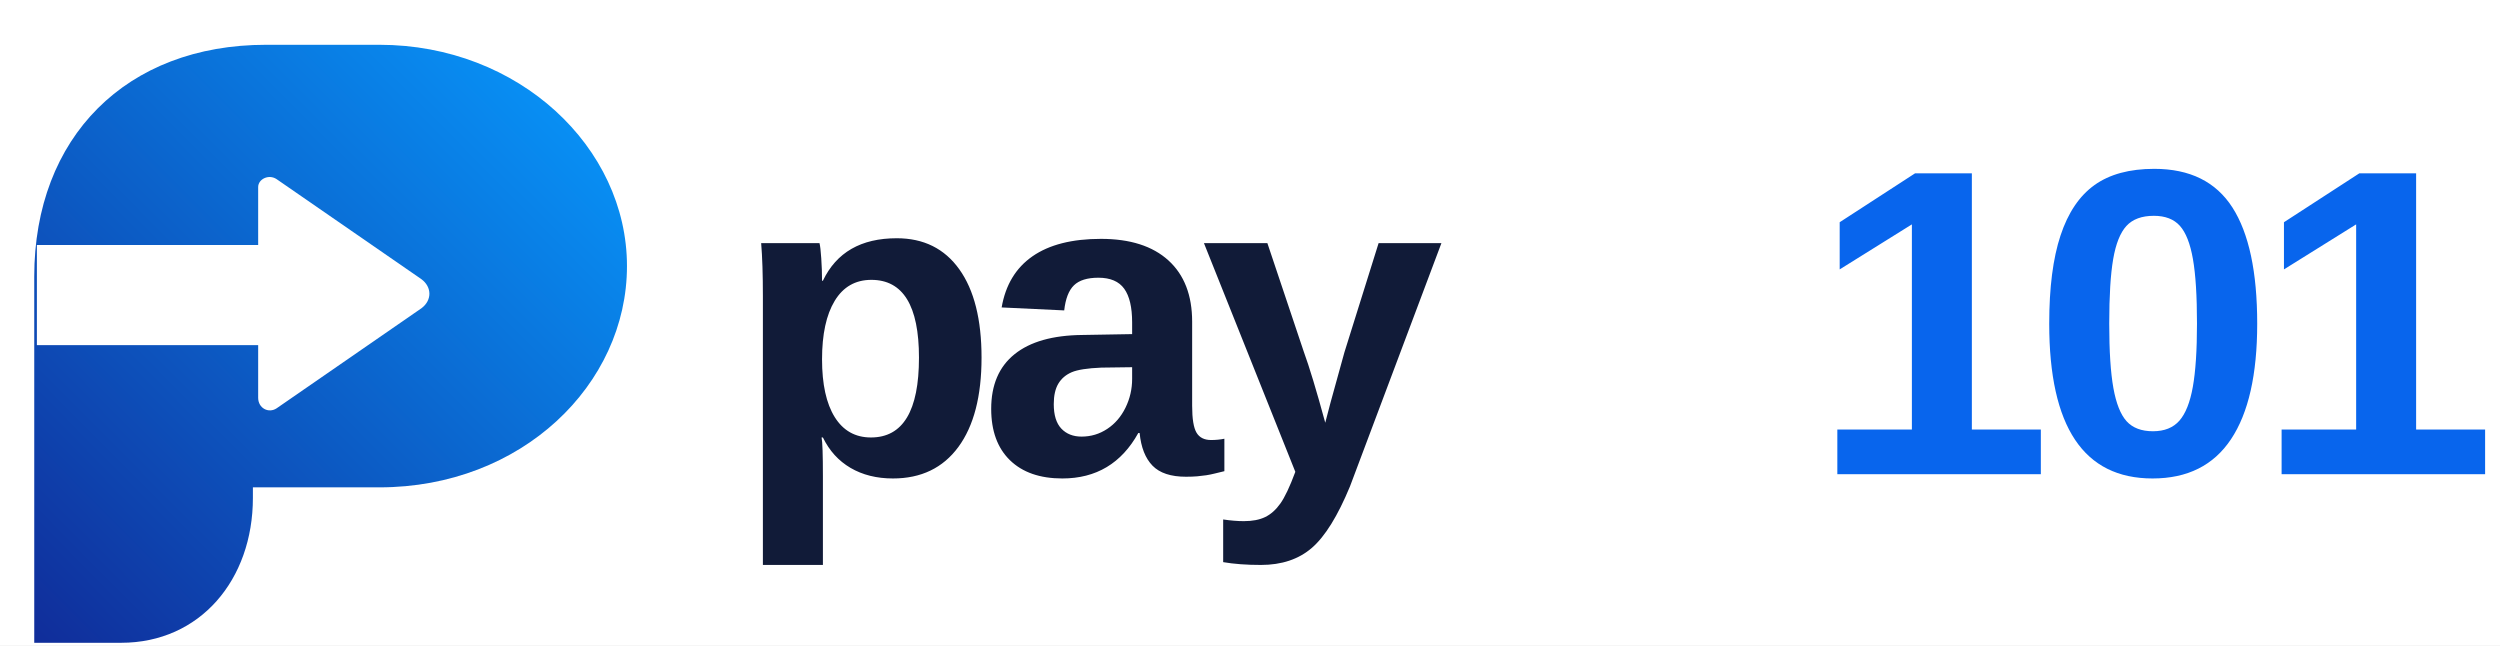
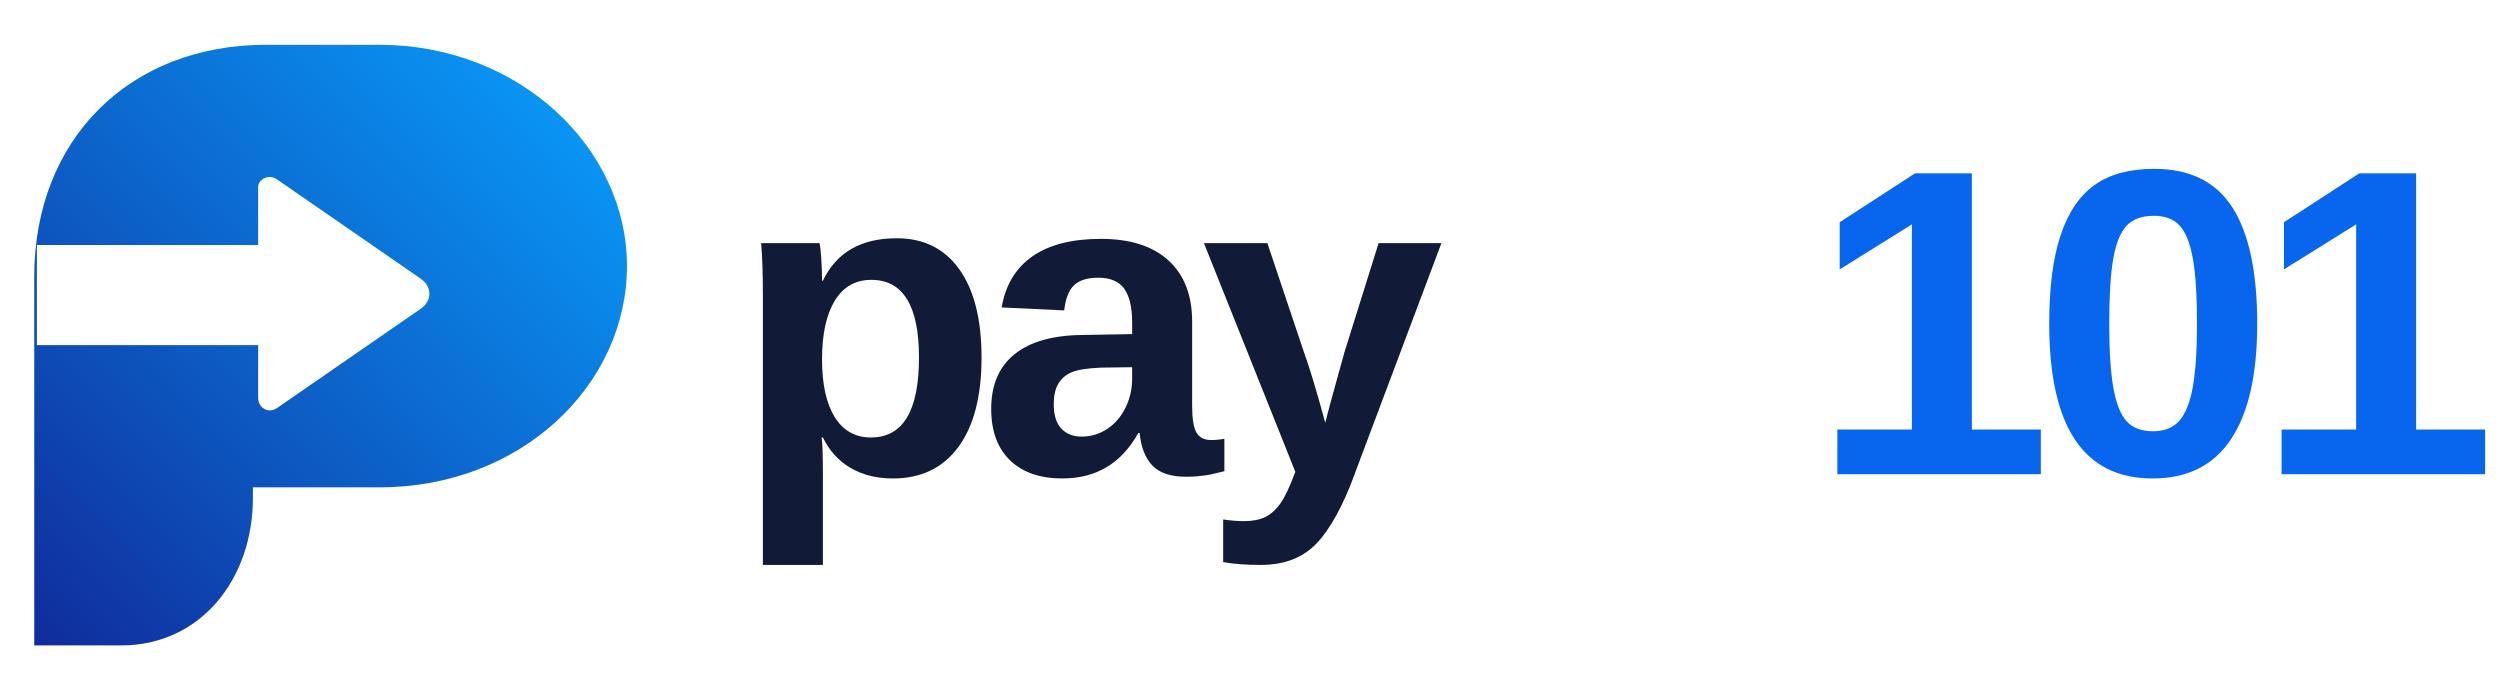
- <svg xmlns="http://www.w3.org/2000/svg" viewBox="0 0 949 245" role="img" aria-label="Pay101 logo">
+ <svg xmlns="http://www.w3.org/2000/svg" viewBox="0 0 949 263" role="img" aria-label="Pay101 logo">
+   <rect width="949" height="263" fill="#fff" />
  <defs>
-     <linearGradient id="g" x1="0" y1="1" x2="1" y2="0">
-       <stop offset="0" stop-color="#102d9a" />
-       <stop offset="1" stop-color="#079bff" />
+     <linearGradient id="p" x1="0" y1="1" x2="1" y2="0">
+       <stop offset="0" stop-color="#102c9c" />
+       <stop offset="1" stop-color="#08a2ff" />
    </linearGradient>
  </defs>
-   <rect width="949" height="245" fill="#fff" />
-   <path fill="url(#g)" d="M13 244V105C13 52 48 17 101 17h43c53 0 94 39 94 84s-40 84-94 84H96v4c0 31-20 55-50 55H13z" />
+   <path fill="url(#p)" d="M13 245V105C13 53 49 17 101 17h43c53 0 94 39 94 84s-40 84-94 84H96v4c0 31-20 56-50 56H13z" />
  <path fill="#fff" d="M98 71c0-3 4-5 7-3l55 38c4 3 4 8 0 11l-55 38c-3 2-7 0-7-4v-20H14V93h84z" />
  <g font-family="Arial,Helvetica,sans-serif" font-weight="700" font-size="166" letter-spacing="-8">
    <text x="278" y="180" fill="#111b38">pay</text>
    <text x="687" y="180" fill="#0865ed">101</text>
  </g>
</svg>
